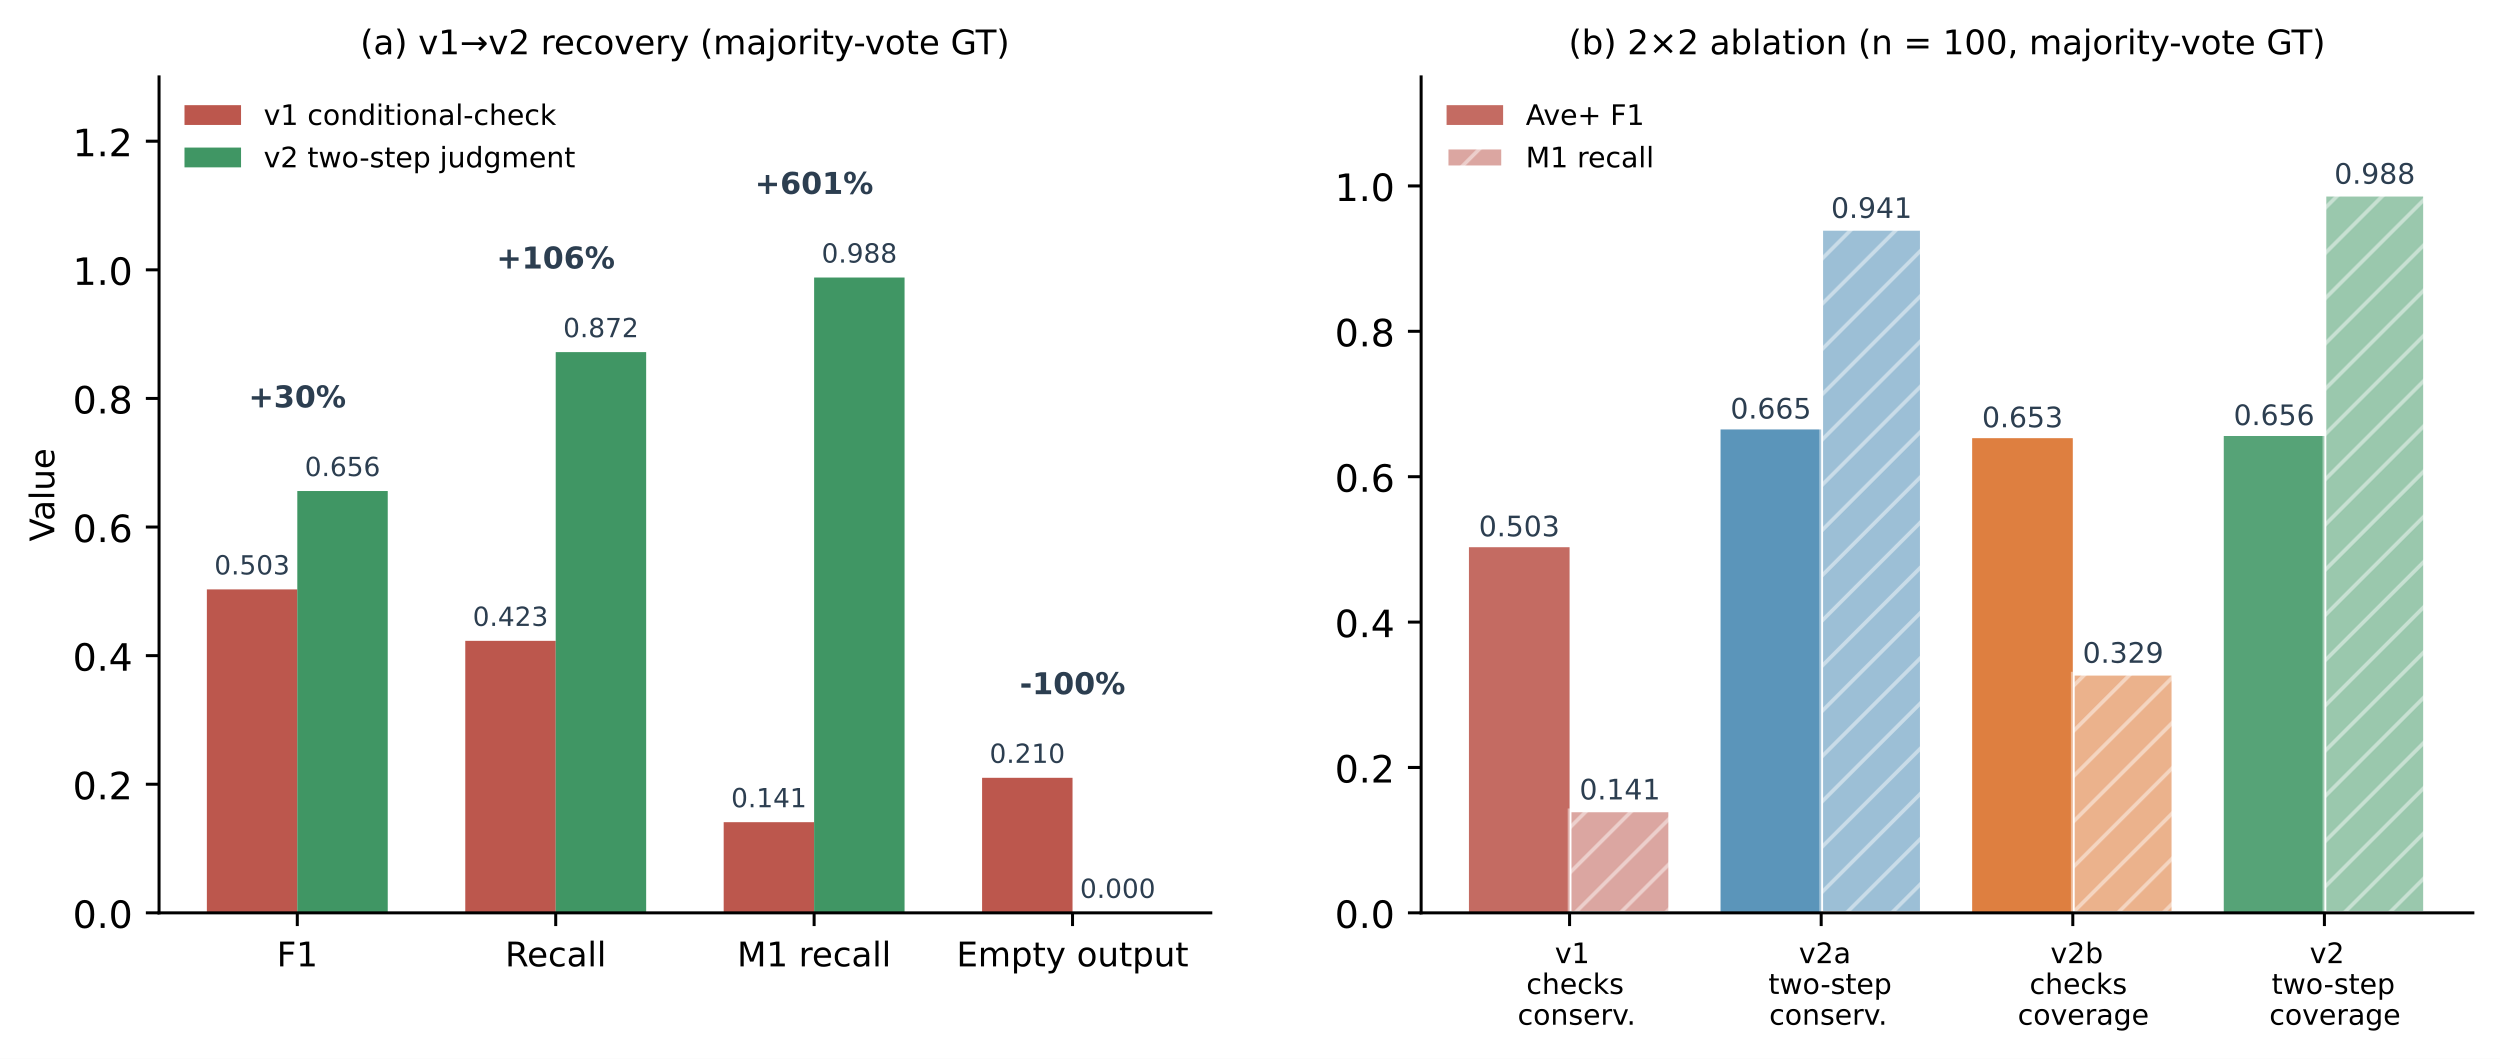
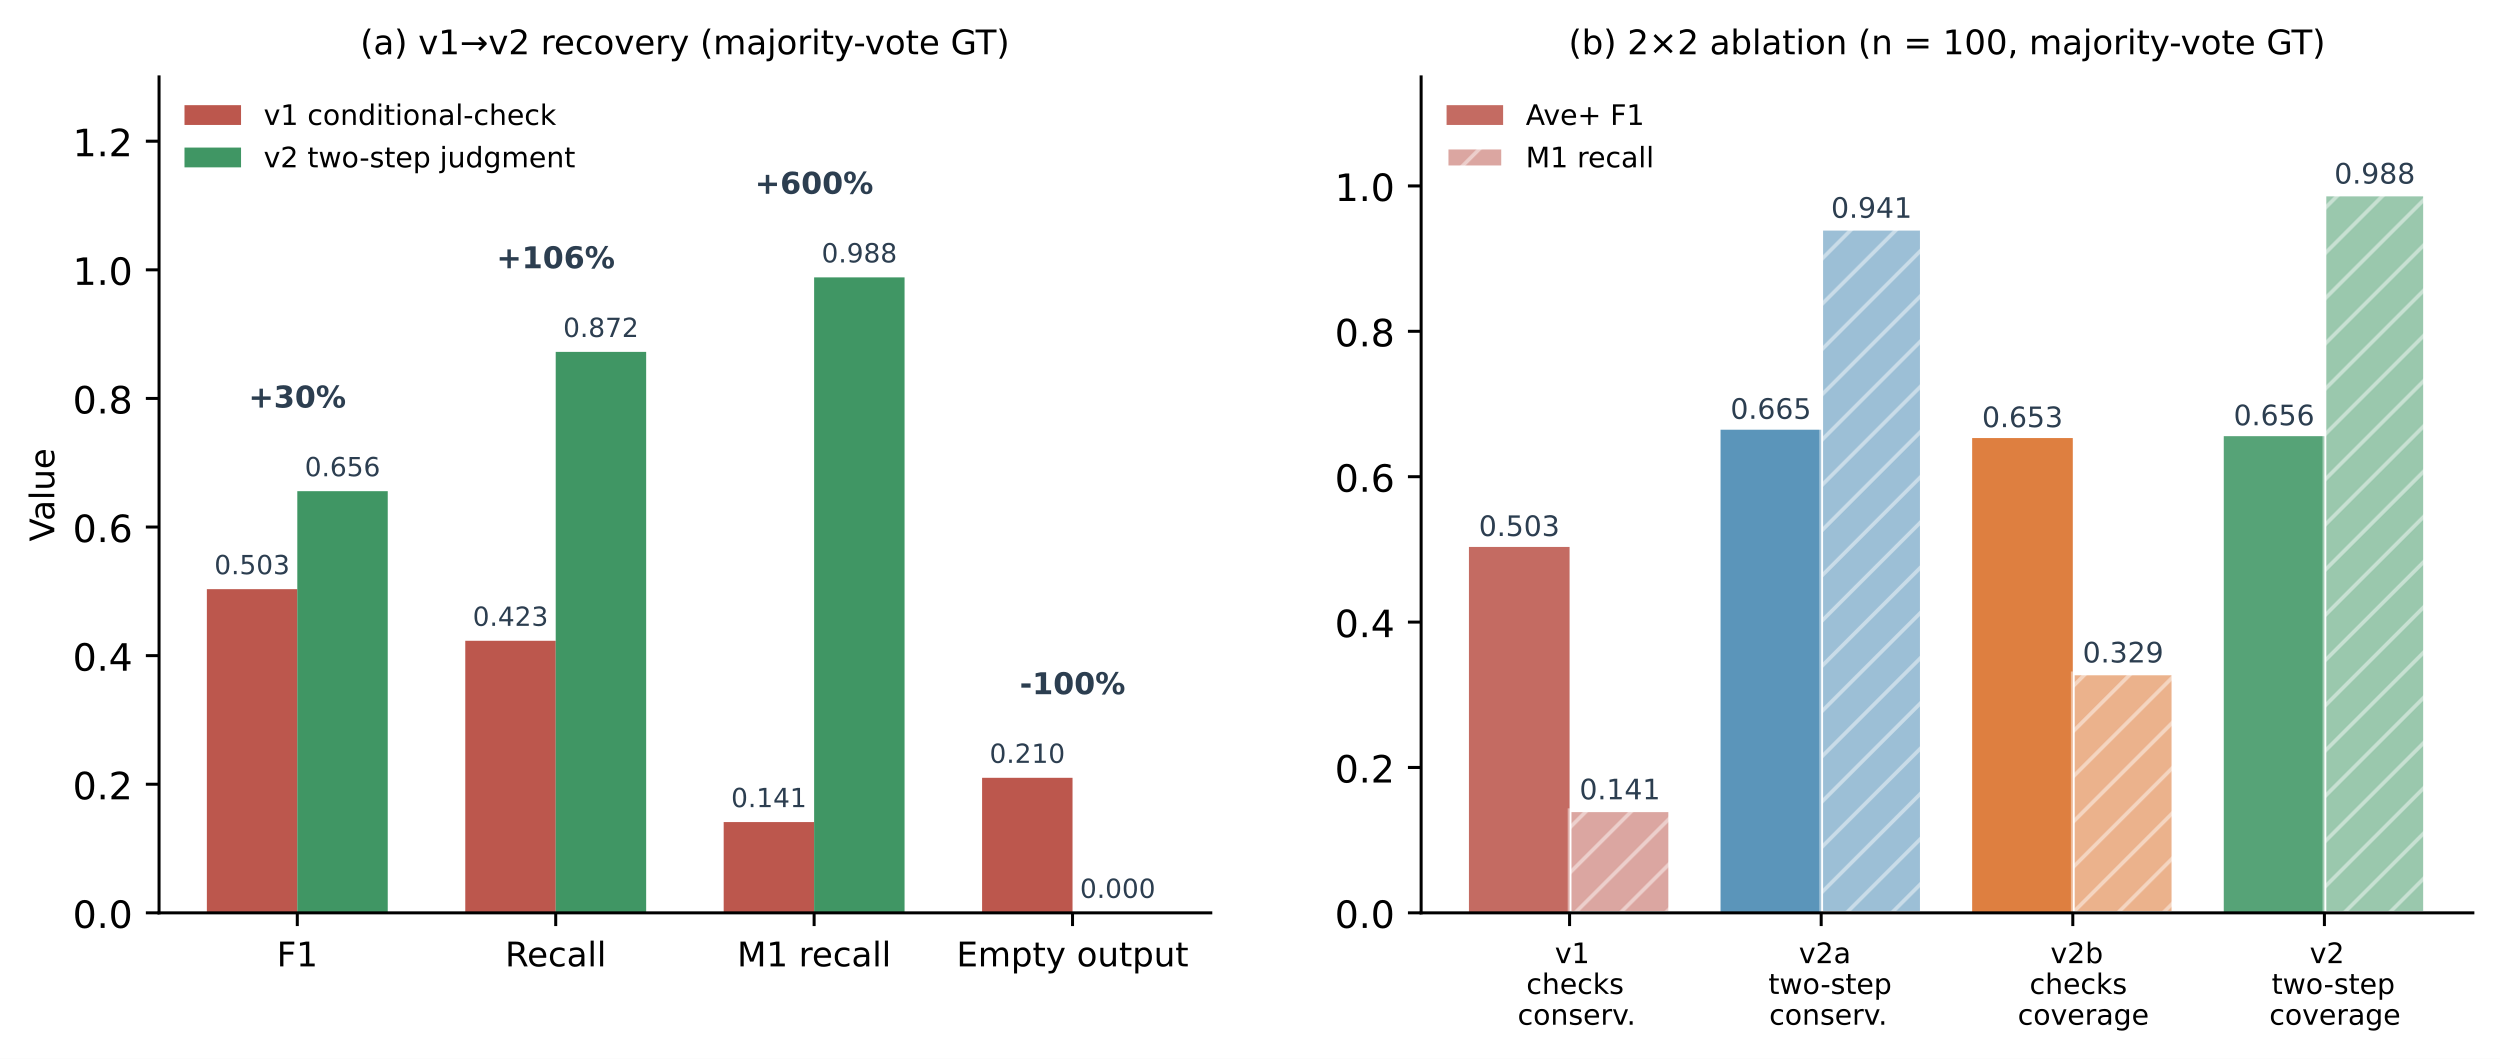
<svg xmlns="http://www.w3.org/2000/svg" xmlns:xlink="http://www.w3.org/1999/xlink" width="663.192pt" height="280.88pt" viewBox="0 0 663.192 280.88" version="1.1">
  <defs>
    <style type="text/css">*{stroke-linejoin: round; stroke-linecap: butt}</style>
  </defs>
  <g id="figure_1">
    <g id="patch_1">
      <path d="M -0 280.88  L 663.192 280.88  L 663.192 0  L -0 0  z " style="fill: #ffffff" />
    </g>
    <g id="axes_1">
      <g id="patch_2">
        <path d="M 42.192 242.158  L 321.192 242.158  L 321.192 20.398  L 42.192 20.398  z " style="fill: #ffffff" />
      </g>
      <g id="patch_3">
-         <path d="M 54.874 242.158  L 78.867 242.158  L 78.867 156.354  L 54.874 156.354  z " clip-path="url(#pf9d6a23cbc)" style="fill: #b03a2e; opacity: 0.85" />
+         <path d="M 54.874 242.158  L 78.867 242.158  L 78.867 156.29  L 54.874 156.29  z " clip-path="url(#p99ee8336c7)" style="fill: #b03a2e; opacity: 0.85" />
      </g>
      <g id="patch_4">
-         <path d="M 123.424 242.158  L 147.417 242.158  L 147.417 170.001  L 123.424 170.001  z " clip-path="url(#pf9d6a23cbc)" style="fill: #b03a2e; opacity: 0.85" />
+         <path d="M 123.424 242.158  L 147.417 242.158  L 147.417 169.984  L 123.424 169.984  z " clip-path="url(#p99ee8336c7)" style="fill: #b03a2e; opacity: 0.85" />
      </g>
      <g id="patch_5">
-         <path d="M 191.975 242.158  L 215.967 242.158  L 215.967 218.106  L 191.975 218.106  z " clip-path="url(#pf9d6a23cbc)" style="fill: #b03a2e; opacity: 0.85" />
+         <path d="M 191.975 242.158  L 215.967 242.158  L 215.967 218.076  L 191.975 218.076  z " clip-path="url(#p99ee8336c7)" style="fill: #b03a2e; opacity: 0.85" />
      </g>
      <g id="patch_6">
-         <path d="M 260.525 242.158  L 284.518 242.158  L 284.518 206.335  L 260.525 206.335  z " clip-path="url(#pf9d6a23cbc)" style="fill: #b03a2e; opacity: 0.85" />
+         <path d="M 260.525 242.158  L 284.518 242.158  L 284.518 206.335  L 260.525 206.335  z " clip-path="url(#p99ee8336c7)" style="fill: #b03a2e; opacity: 0.85" />
      </g>
      <g id="patch_7">
-         <path d="M 78.867 242.158  L 102.859 242.158  L 102.859 130.255  L 78.867 130.255  z " clip-path="url(#pf9d6a23cbc)" style="fill: #1e8449; opacity: 0.85" />
+         <path d="M 78.867 242.158  L 102.859 242.158  L 102.859 130.297  L 78.867 130.297  z " clip-path="url(#p99ee8336c7)" style="fill: #1e8449; opacity: 0.85" />
      </g>
      <g id="patch_8">
-         <path d="M 147.417 242.158  L 171.41 242.158  L 171.41 93.408  L 147.417 93.408  z " clip-path="url(#pf9d6a23cbc)" style="fill: #1e8449; opacity: 0.85" />
+         <path d="M 147.417 242.158  L 171.41 242.158  L 171.41 93.347  L 147.417 93.347  z " clip-path="url(#p99ee8336c7)" style="fill: #1e8449; opacity: 0.85" />
      </g>
      <g id="patch_9">
-         <path d="M 215.967 242.158  L 239.96 242.158  L 239.96 73.621  L 215.967 73.621  z " clip-path="url(#pf9d6a23cbc)" style="fill: #1e8449; opacity: 0.85" />
+         <path d="M 215.967 242.158  L 239.96 242.158  L 239.96 73.581  L 215.967 73.581  z " clip-path="url(#p99ee8336c7)" style="fill: #1e8449; opacity: 0.85" />
      </g>
      <g id="patch_10">
-         <path d="M 284.518 242.158  L 308.51 242.158  L 308.51 242.158  L 284.518 242.158  z " clip-path="url(#pf9d6a23cbc)" style="fill: #1e8449; opacity: 0.85" />
+         <path d="M 284.518 242.158  L 308.51 242.158  L 308.51 242.158  L 284.518 242.158  z " clip-path="url(#p99ee8336c7)" style="fill: #1e8449; opacity: 0.85" />
      </g>
      <g id="matplotlib.axis_1">
        <g id="xtick_1">
          <g id="line2d_1">
            <defs>
-               <path id="m4594bd89f8" d="M 0 0  L 0 3.5  " style="stroke: #000000; stroke-width: 0.8" />
+               <path id="m8712dc6e7e" d="M 0 0  L 0 3.5  " style="stroke: #000000; stroke-width: 0.8" />
            </defs>
            <g>
-               <use xlink:href="#m4594bd89f8" x="78.867" y="242.158" style="stroke: #000000; stroke-width: 0.8" />
+               <use xlink:href="#m8712dc6e7e" x="78.867" y="242.158" style="stroke: #000000; stroke-width: 0.8" />
            </g>
          </g>
          <g id="text_1">
            <text style="font-size: 9px; font-family: 'WenQuanYi Zen Hei', 'DejaVu Sans', sans-serif; text-anchor: middle" x="78.867" y="256.356" transform="rotate(-0 78.86664 256.3565)">F1</text>
          </g>
        </g>
        <g id="xtick_2">
          <g id="line2d_2">
            <g>
-               <use xlink:href="#m4594bd89f8" x="147.417" y="242.158" style="stroke: #000000; stroke-width: 0.8" />
+               <use xlink:href="#m8712dc6e7e" x="147.417" y="242.158" style="stroke: #000000; stroke-width: 0.8" />
            </g>
          </g>
          <g id="text_2">
            <text style="font-size: 9px; font-family: 'WenQuanYi Zen Hei', 'DejaVu Sans', sans-serif; text-anchor: middle" x="147.417" y="256.356" transform="rotate(-0 147.417 256.3565)">Recall</text>
          </g>
        </g>
        <g id="xtick_3">
          <g id="line2d_3">
            <g>
-               <use xlink:href="#m4594bd89f8" x="215.967" y="242.158" style="stroke: #000000; stroke-width: 0.8" />
+               <use xlink:href="#m8712dc6e7e" x="215.967" y="242.158" style="stroke: #000000; stroke-width: 0.8" />
            </g>
          </g>
          <g id="text_3">
            <text style="font-size: 9px; font-family: 'WenQuanYi Zen Hei', 'DejaVu Sans', sans-serif; text-anchor: middle" x="215.967" y="256.356" transform="rotate(-0 215.9674 256.3565)">M1 recall</text>
          </g>
        </g>
        <g id="xtick_4">
          <g id="line2d_4">
            <g>
-               <use xlink:href="#m4594bd89f8" x="284.518" y="242.158" style="stroke: #000000; stroke-width: 0.8" />
+               <use xlink:href="#m8712dc6e7e" x="284.518" y="242.158" style="stroke: #000000; stroke-width: 0.8" />
            </g>
          </g>
          <g id="text_4">
            <text style="font-size: 9px; font-family: 'WenQuanYi Zen Hei', 'DejaVu Sans', sans-serif; text-anchor: middle" x="284.518" y="256.356" transform="rotate(-0 284.5177 256.3565)">Empty output</text>
          </g>
        </g>
      </g>
      <g id="matplotlib.axis_2">
        <g id="ytick_1">
          <g id="line2d_5">
            <defs>
-               <path id="mdbbe607027" d="M 0 0  L -3.5 0  " style="stroke: #000000; stroke-width: 0.8" />
+               <path id="m888f533272" d="M 0 0  L -3.5 0  " style="stroke: #000000; stroke-width: 0.8" />
            </defs>
            <g>
-               <use xlink:href="#mdbbe607027" x="42.192" y="242.158" style="stroke: #000000; stroke-width: 0.8" />
+               <use xlink:href="#m888f533272" x="42.192" y="242.158" style="stroke: #000000; stroke-width: 0.8" />
            </g>
          </g>
          <g id="text_5">
            <text style="font-size: 10px; font-family: 'WenQuanYi Zen Hei', 'DejaVu Sans', sans-serif; text-anchor: end" x="35.192" y="246.157" transform="rotate(-0 35.19219 246.1573)">0.0</text>
          </g>
        </g>
        <g id="ytick_2">
          <g id="line2d_6">
            <g>
-               <use xlink:href="#mdbbe607027" x="42.192" y="208.041" style="stroke: #000000; stroke-width: 0.8" />
+               <use xlink:href="#m888f533272" x="42.192" y="208.041" style="stroke: #000000; stroke-width: 0.8" />
            </g>
          </g>
          <g id="text_6">
            <text style="font-size: 10px; font-family: 'WenQuanYi Zen Hei', 'DejaVu Sans', sans-serif; text-anchor: end" x="35.192" y="212.04" transform="rotate(-0 35.19219 212.0403)">0.2</text>
          </g>
        </g>
        <g id="ytick_3">
          <g id="line2d_7">
            <g>
-               <use xlink:href="#mdbbe607027" x="42.192" y="173.924" style="stroke: #000000; stroke-width: 0.8" />
+               <use xlink:href="#m888f533272" x="42.192" y="173.924" style="stroke: #000000; stroke-width: 0.8" />
            </g>
          </g>
          <g id="text_7">
            <text style="font-size: 10px; font-family: 'WenQuanYi Zen Hei', 'DejaVu Sans', sans-serif; text-anchor: end" x="35.192" y="177.923" transform="rotate(-0 35.19219 177.9234)">0.4</text>
          </g>
        </g>
        <g id="ytick_4">
          <g id="line2d_8">
            <g>
-               <use xlink:href="#mdbbe607027" x="42.192" y="139.807" style="stroke: #000000; stroke-width: 0.8" />
+               <use xlink:href="#m888f533272" x="42.192" y="139.807" style="stroke: #000000; stroke-width: 0.8" />
            </g>
          </g>
          <g id="text_8">
            <text style="font-size: 10px; font-family: 'WenQuanYi Zen Hei', 'DejaVu Sans', sans-serif; text-anchor: end" x="35.192" y="143.806" transform="rotate(-0 35.19219 143.8065)">0.6</text>
          </g>
        </g>
        <g id="ytick_5">
          <g id="line2d_9">
            <g>
-               <use xlink:href="#mdbbe607027" x="42.192" y="105.691" style="stroke: #000000; stroke-width: 0.8" />
+               <use xlink:href="#m888f533272" x="42.192" y="105.691" style="stroke: #000000; stroke-width: 0.8" />
            </g>
          </g>
          <g id="text_9">
            <text style="font-size: 10px; font-family: 'WenQuanYi Zen Hei', 'DejaVu Sans', sans-serif; text-anchor: end" x="35.192" y="109.69" transform="rotate(-0 35.19219 109.6896)">0.8</text>
          </g>
        </g>
        <g id="ytick_6">
          <g id="line2d_10">
            <g>
-               <use xlink:href="#mdbbe607027" x="42.192" y="71.574" style="stroke: #000000; stroke-width: 0.8" />
+               <use xlink:href="#m888f533272" x="42.192" y="71.574" style="stroke: #000000; stroke-width: 0.8" />
            </g>
          </g>
          <g id="text_10">
            <text style="font-size: 10px; font-family: 'WenQuanYi Zen Hei', 'DejaVu Sans', sans-serif; text-anchor: end" x="35.192" y="75.573" transform="rotate(-0 35.19219 75.57265)">1.0</text>
          </g>
        </g>
        <g id="ytick_7">
          <g id="line2d_11">
            <g>
-               <use xlink:href="#mdbbe607027" x="42.192" y="37.457" style="stroke: #000000; stroke-width: 0.8" />
+               <use xlink:href="#m888f533272" x="42.192" y="37.457" style="stroke: #000000; stroke-width: 0.8" />
            </g>
          </g>
          <g id="text_11">
            <text style="font-size: 10px; font-family: 'WenQuanYi Zen Hei', 'DejaVu Sans', sans-serif; text-anchor: end" x="35.192" y="41.456" transform="rotate(-0 35.19219 41.45573)">1.2</text>
          </g>
        </g>
        <g id="text_12">
          <text style="font-size: 9px; font-family: 'WenQuanYi Zen Hei', 'DejaVu Sans', sans-serif; text-anchor: middle" x="14.398" y="131.278" transform="rotate(-90 14.39824 131.2782)">Value</text>
        </g>
      </g>
      <g id="patch_11">
        <path d="M 42.192 242.158  L 42.192 20.398  " style="fill: none; stroke: #000000; stroke-width: 0.8; stroke-linejoin: miter; stroke-linecap: square" />
      </g>
      <g id="patch_12">
        <path d="M 42.192 242.158  L 321.192 242.158  " style="fill: none; stroke: #000000; stroke-width: 0.8; stroke-linejoin: miter; stroke-linecap: square" />
      </g>
      <g id="text_13">
-         <text style="font-size: 7px; font-family: 'WenQuanYi Zen Hei', 'DejaVu Sans', sans-serif; text-anchor: middle; fill: #2c3e50" x="66.87" y="152.394" transform="rotate(-0 66.87032 152.394)">0.503</text>
+         <text style="font-size: 7px; font-family: 'WenQuanYi Zen Hei', 'DejaVu Sans', sans-serif; text-anchor: middle; fill: #2c3e50" x="66.87" y="152.33" transform="rotate(-0 66.87032 152.3297)">0.503</text>
      </g>
      <g id="text_14">
-         <text style="font-size: 7px; font-family: 'WenQuanYi Zen Hei', 'DejaVu Sans', sans-serif; text-anchor: middle; fill: #2c3e50" x="135.421" y="166.041" transform="rotate(-0 135.4207 166.0408)">0.423</text>
+         <text style="font-size: 7px; font-family: 'WenQuanYi Zen Hei', 'DejaVu Sans', sans-serif; text-anchor: middle; fill: #2c3e50" x="135.421" y="166.024" transform="rotate(-0 135.4207 166.0243)">0.423</text>
      </g>
      <g id="text_15">
-         <text style="font-size: 7px; font-family: 'WenQuanYi Zen Hei', 'DejaVu Sans', sans-serif; text-anchor: middle; fill: #2c3e50" x="203.971" y="214.146" transform="rotate(-0 203.9711 214.1457)">0.141</text>
+         <text style="font-size: 7px; font-family: 'WenQuanYi Zen Hei', 'DejaVu Sans', sans-serif; text-anchor: middle; fill: #2c3e50" x="203.971" y="214.116" transform="rotate(-0 203.9711 214.1156)">0.141</text>
      </g>
      <g id="text_16">
        <text style="font-size: 7px; font-family: 'WenQuanYi Zen Hei', 'DejaVu Sans', sans-serif; text-anchor: middle; fill: #2c3e50" x="272.521" y="202.375" transform="rotate(-0 272.5214 202.3753)">0.210</text>
      </g>
      <g id="text_17">
-         <text style="font-size: 7px; font-family: 'WenQuanYi Zen Hei', 'DejaVu Sans', sans-serif; text-anchor: middle; fill: #2c3e50" x="90.863" y="126.295" transform="rotate(-0 90.86295 126.2946)">0.656</text>
+         <text style="font-size: 7px; font-family: 'WenQuanYi Zen Hei', 'DejaVu Sans', sans-serif; text-anchor: middle; fill: #2c3e50" x="90.863" y="126.337" transform="rotate(-0 90.86295 126.3365)">0.656</text>
      </g>
      <g id="text_18">
-         <text style="font-size: 7px; font-family: 'WenQuanYi Zen Hei', 'DejaVu Sans', sans-serif; text-anchor: middle; fill: #2c3e50" x="159.413" y="89.448" transform="rotate(-0 159.4133 89.44832)">0.872</text>
+         <text style="font-size: 7px; font-family: 'WenQuanYi Zen Hei', 'DejaVu Sans', sans-serif; text-anchor: middle; fill: #2c3e50" x="159.413" y="89.387" transform="rotate(-0 159.4133 89.38689)">0.872</text>
      </g>
      <g id="text_19">
-         <text style="font-size: 7px; font-family: 'WenQuanYi Zen Hei', 'DejaVu Sans', sans-serif; text-anchor: middle; fill: #2c3e50" x="227.964" y="69.661" transform="rotate(-0 227.9637 69.66051)">0.988</text>
+         <text style="font-size: 7px; font-family: 'WenQuanYi Zen Hei', 'DejaVu Sans', sans-serif; text-anchor: middle; fill: #2c3e50" x="227.964" y="69.62" transform="rotate(-0 227.9637 69.62037)">0.988</text>
      </g>
      <g id="text_20">
        <text style="font-size: 7px; font-family: 'WenQuanYi Zen Hei', 'DejaVu Sans', sans-serif; text-anchor: middle; fill: #2c3e50" x="296.514" y="238.198" transform="rotate(-0 296.5141 238.1981)">0.000</text>
      </g>
      <g id="text_21">
-         <text style="font-weight: 700; font-size: 8px; font-family: 'WenQuanYi Zen Hei', 'DejaVu Sans', sans-serif; text-anchor: middle; fill: #2c3e50" x="78.867" y="108.079" transform="rotate(-0 78.86664 108.0787)">+30%</text>
+         <text style="font-weight: 700; font-size: 8px; font-family: 'WenQuanYi Zen Hei', 'DejaVu Sans', sans-serif; text-anchor: middle; fill: #2c3e50" x="78.867" y="108.121" transform="rotate(-0 78.86664 108.1207)">+30%</text>
      </g>
      <g id="text_22">
-         <text style="font-weight: 700; font-size: 8px; font-family: 'WenQuanYi Zen Hei', 'DejaVu Sans', sans-serif; text-anchor: middle; fill: #2c3e50" x="147.417" y="71.232" transform="rotate(-0 147.417 71.23246)">+106%</text>
+         <text style="font-weight: 700; font-size: 8px; font-family: 'WenQuanYi Zen Hei', 'DejaVu Sans', sans-serif; text-anchor: middle; fill: #2c3e50" x="147.417" y="71.171" transform="rotate(-0 147.417 71.17103)">+106%</text>
      </g>
      <g id="text_23">
-         <text style="font-weight: 700; font-size: 8px; font-family: 'WenQuanYi Zen Hei', 'DejaVu Sans', sans-serif; text-anchor: middle; fill: #2c3e50" x="215.967" y="51.445" transform="rotate(-0 215.9674 51.44464)">+601%</text>
+         <text style="font-weight: 700; font-size: 8px; font-family: 'WenQuanYi Zen Hei', 'DejaVu Sans', sans-serif; text-anchor: middle; fill: #2c3e50" x="215.967" y="51.405" transform="rotate(-0 215.9674 51.40451)">+600%</text>
      </g>
      <g id="text_24">
        <text style="font-weight: 700; font-size: 8px; font-family: 'WenQuanYi Zen Hei', 'DejaVu Sans', sans-serif; text-anchor: middle; fill: #2c3e50" x="284.518" y="184.159" transform="rotate(-0 284.5177 184.1595)">-100%</text>
      </g>
      <g id="text_25">
        <text style="font-size: 9px; font-family: 'WenQuanYi Zen Hei', 'DejaVu Sans', sans-serif; text-anchor: middle" x="181.692" y="14.398" transform="rotate(-0 181.6922 14.39824)">(a) v1→v2 recovery (majority-vote GT)</text>
      </g>
      <g id="legend_1">
        <g id="patch_13">
          <path d="M 48.942 33.147  L 63.942 33.147  L 63.942 27.897  L 48.942 27.897  z " style="fill: #b03a2e; opacity: 0.85" />
        </g>
        <g id="text_26">
          <text style="font-size: 7.5px; font-family: 'WenQuanYi Zen Hei', 'DejaVu Sans', sans-serif; text-anchor: start" x="69.942" y="33.147" transform="rotate(-0 69.94219 33.14678)">v1 conditional-check</text>
        </g>
        <g id="patch_14">
          <path d="M 48.942 44.397  L 63.942 44.397  L 63.942 39.147  L 48.942 39.147  z " style="fill: #1e8449; opacity: 0.85" />
        </g>
        <g id="text_27">
          <text style="font-size: 7.5px; font-family: 'WenQuanYi Zen Hei', 'DejaVu Sans', sans-serif; text-anchor: start" x="69.942" y="44.397" transform="rotate(-0 69.94219 44.39678)">v2 two-step judgment</text>
        </g>
      </g>
    </g>
    <g id="axes_2">
      <g id="patch_15">
        <path d="M 376.992 242.158  L 655.992 242.158  L 655.992 20.398  L 376.992 20.398  z " style="fill: #ffffff" />
      </g>
      <g id="patch_16">
-         <path d="M 389.674 242.158  L 416.373 242.158  L 416.373 145.162  L 389.674 145.162  z " clip-path="url(#p7cf672a643)" style="fill: #b03a2e; opacity: 0.75" />
+         <path d="M 389.674 242.158  L 416.373 242.158  L 416.373 145.09  L 389.674 145.09  z " clip-path="url(#p7485c4e148)" style="fill: #b03a2e; opacity: 0.75" />
      </g>
      <g id="patch_17">
-         <path d="M 456.42 242.158  L 483.119 242.158  L 483.119 113.923  L 456.42 113.923  z " clip-path="url(#p7cf672a643)" style="fill: #2471a3; opacity: 0.75" />
+         <path d="M 456.42 242.158  L 483.119 242.158  L 483.119 113.994  L 456.42 113.994  z " clip-path="url(#p7485c4e148)" style="fill: #2471a3; opacity: 0.75" />
      </g>
      <g id="patch_18">
-         <path d="M 523.167 242.158  L 549.865 242.158  L 549.865 116.237  L 523.167 116.237  z " clip-path="url(#p7cf672a643)" style="fill: #d35400; opacity: 0.75" />
+         <path d="M 523.167 242.158  L 549.865 242.158  L 549.865 116.205  L 523.167 116.205  z " clip-path="url(#p7485c4e148)" style="fill: #d35400; opacity: 0.75" />
      </g>
      <g id="patch_19">
-         <path d="M 589.913 242.158  L 616.612 242.158  L 616.612 115.659  L 589.913 115.659  z " clip-path="url(#p7cf672a643)" style="fill: #1e8449; opacity: 0.75" />
+         <path d="M 589.913 242.158  L 616.612 242.158  L 616.612 115.706  L 589.913 115.706  z " clip-path="url(#p7485c4e148)" style="fill: #1e8449; opacity: 0.75" />
      </g>
      <g id="patch_20">
-         <path d="M 416.373 242.158  L 443.071 242.158  L 443.071 214.969  L 416.373 214.969  z " clip-path="url(#p7cf672a643)" style="fill: url(#h55839cafdf); opacity: 0.45; stroke: #ffffff; stroke-linejoin: miter" />
+         <path d="M 416.373 242.158  L 443.071 242.158  L 443.071 214.935  L 416.373 214.935  z " clip-path="url(#p7485c4e148)" style="fill: url(#h858d5576a2); opacity: 0.45; stroke: #ffffff; stroke-linejoin: miter" />
      </g>
      <g id="patch_21">
-         <path d="M 483.119 242.158  L 509.818 242.158  L 509.818 60.701  L 483.119 60.701  z " clip-path="url(#p7cf672a643)" style="fill: url(#hee851d46c7); opacity: 0.45; stroke: #ffffff; stroke-linejoin: miter" />
+         <path d="M 483.119 242.158  L 509.818 242.158  L 509.818 60.667  L 483.119 60.667  z " clip-path="url(#p7485c4e148)" style="fill: url(#h4fe23ecc43); opacity: 0.45; stroke: #ffffff; stroke-linejoin: miter" />
      </g>
      <g id="patch_22">
-         <path d="M 549.865 242.158  L 576.564 242.158  L 576.564 178.716  L 549.865 178.716  z " clip-path="url(#p7cf672a643)" style="fill: url(#hc35c903f40); opacity: 0.45; stroke: #ffffff; stroke-linejoin: miter" />
+         <path d="M 549.865 242.158  L 576.564 242.158  L 576.564 178.636  L 549.865 178.636  z " clip-path="url(#p7485c4e148)" style="fill: url(#hef8013ae84); opacity: 0.45; stroke: #ffffff; stroke-linejoin: miter" />
      </g>
      <g id="patch_23">
-         <path d="M 616.612 242.158  L 643.31 242.158  L 643.31 51.637  L 616.612 51.637  z " clip-path="url(#p7cf672a643)" style="fill: url(#h29d67a1558); opacity: 0.45; stroke: #ffffff; stroke-linejoin: miter" />
+         <path d="M 616.612 242.158  L 643.31 242.158  L 643.31 51.592  L 616.612 51.592  z " clip-path="url(#p7485c4e148)" style="fill: url(#hc1d2cb87a0); opacity: 0.45; stroke: #ffffff; stroke-linejoin: miter" />
      </g>
      <g id="matplotlib.axis_3">
        <g id="xtick_5">
          <g id="line2d_12">
            <g>
-               <use xlink:href="#m4594bd89f8" x="416.373" y="242.158" style="stroke: #000000; stroke-width: 0.8" />
+               <use xlink:href="#m8712dc6e7e" x="416.373" y="242.158" style="stroke: #000000; stroke-width: 0.8" />
            </g>
          </g>
          <g id="text_28">
            <text style="font-size: 7.5px; font-family: 'WenQuanYi Zen Hei', 'DejaVu Sans', sans-serif" transform="translate(412.4755 255.4937)">v1</text>
            <text style="font-size: 7.5px; font-family: 'WenQuanYi Zen Hei', 'DejaVu Sans', sans-serif" transform="translate(404.9099 263.6675)">checks</text>
            <text style="font-size: 7.5px; font-family: 'WenQuanYi Zen Hei', 'DejaVu Sans', sans-serif" transform="translate(402.5913 271.8413)">conserv.</text>
          </g>
        </g>
        <g id="xtick_6">
          <g id="line2d_13">
            <g>
-               <use xlink:href="#m4594bd89f8" x="483.119" y="242.158" style="stroke: #000000; stroke-width: 0.8" />
+               <use xlink:href="#m8712dc6e7e" x="483.119" y="242.158" style="stroke: #000000; stroke-width: 0.8" />
            </g>
          </g>
          <g id="text_29">
            <text style="font-size: 7.5px; font-family: 'WenQuanYi Zen Hei', 'DejaVu Sans', sans-serif" transform="translate(477.2004 255.4937)">v2a</text>
            <text style="font-size: 7.5px; font-family: 'WenQuanYi Zen Hei', 'DejaVu Sans', sans-serif" transform="translate(469.1145 263.6675)">two-step</text>
            <text style="font-size: 7.5px; font-family: 'WenQuanYi Zen Hei', 'DejaVu Sans', sans-serif" transform="translate(469.3377 271.8413)">conserv.</text>
          </g>
        </g>
        <g id="xtick_7">
          <g id="line2d_14">
            <g>
-               <use xlink:href="#m4594bd89f8" x="549.865" y="242.158" style="stroke: #000000; stroke-width: 0.8" />
+               <use xlink:href="#m8712dc6e7e" x="549.865" y="242.158" style="stroke: #000000; stroke-width: 0.8" />
            </g>
          </g>
          <g id="text_30">
            <text style="font-size: 7.5px; font-family: 'WenQuanYi Zen Hei', 'DejaVu Sans', sans-serif" transform="translate(543.9468 255.4937)">v2b</text>
            <text style="font-size: 7.5px; font-family: 'WenQuanYi Zen Hei', 'DejaVu Sans', sans-serif" transform="translate(538.4027 263.6675)">checks</text>
            <text style="font-size: 7.5px; font-family: 'WenQuanYi Zen Hei', 'DejaVu Sans', sans-serif" transform="translate(535.2603 271.8413)">coverage</text>
          </g>
        </g>
        <g id="xtick_8">
          <g id="line2d_15">
            <g>
-               <use xlink:href="#m4594bd89f8" x="616.612" y="242.158" style="stroke: #000000; stroke-width: 0.8" />
+               <use xlink:href="#m8712dc6e7e" x="616.612" y="242.158" style="stroke: #000000; stroke-width: 0.8" />
            </g>
          </g>
          <g id="text_31">
            <text style="font-size: 7.5px; font-family: 'WenQuanYi Zen Hei', 'DejaVu Sans', sans-serif" transform="translate(612.7147 255.4937)">v2</text>
            <text style="font-size: 7.5px; font-family: 'WenQuanYi Zen Hei', 'DejaVu Sans', sans-serif" transform="translate(602.6073 263.6675)">two-step</text>
            <text style="font-size: 7.5px; font-family: 'WenQuanYi Zen Hei', 'DejaVu Sans', sans-serif" transform="translate(602.0067 271.8413)">coverage</text>
          </g>
        </g>
      </g>
      <g id="matplotlib.axis_4">
        <g id="ytick_8">
          <g id="line2d_16">
            <g>
-               <use xlink:href="#mdbbe607027" x="376.992" y="242.158" style="stroke: #000000; stroke-width: 0.8" />
+               <use xlink:href="#m888f533272" x="376.992" y="242.158" style="stroke: #000000; stroke-width: 0.8" />
            </g>
          </g>
          <g id="text_32">
            <text style="font-size: 10px; font-family: 'WenQuanYi Zen Hei', 'DejaVu Sans', sans-serif; text-anchor: end" x="369.992" y="246.157" transform="rotate(-0 369.9922 246.1573)">0.0</text>
          </g>
        </g>
        <g id="ytick_9">
          <g id="line2d_17">
            <g>
-               <use xlink:href="#mdbbe607027" x="376.992" y="203.591" style="stroke: #000000; stroke-width: 0.8" />
+               <use xlink:href="#m888f533272" x="376.992" y="203.591" style="stroke: #000000; stroke-width: 0.8" />
            </g>
          </g>
          <g id="text_33">
            <text style="font-size: 10px; font-family: 'WenQuanYi Zen Hei', 'DejaVu Sans', sans-serif; text-anchor: end" x="369.992" y="207.59" transform="rotate(-0 369.9922 207.5903)">0.2</text>
          </g>
        </g>
        <g id="ytick_10">
          <g id="line2d_18">
            <g>
-               <use xlink:href="#mdbbe607027" x="376.992" y="165.024" style="stroke: #000000; stroke-width: 0.8" />
+               <use xlink:href="#m888f533272" x="376.992" y="165.024" style="stroke: #000000; stroke-width: 0.8" />
            </g>
          </g>
          <g id="text_34">
            <text style="font-size: 10px; font-family: 'WenQuanYi Zen Hei', 'DejaVu Sans', sans-serif; text-anchor: end" x="369.992" y="169.023" transform="rotate(-0 369.9922 169.0234)">0.4</text>
          </g>
        </g>
        <g id="ytick_11">
          <g id="line2d_19">
            <g>
-               <use xlink:href="#mdbbe607027" x="376.992" y="126.457" style="stroke: #000000; stroke-width: 0.8" />
+               <use xlink:href="#m888f533272" x="376.992" y="126.457" style="stroke: #000000; stroke-width: 0.8" />
            </g>
          </g>
          <g id="text_35">
            <text style="font-size: 10px; font-family: 'WenQuanYi Zen Hei', 'DejaVu Sans', sans-serif; text-anchor: end" x="369.992" y="130.456" transform="rotate(-0 369.9922 130.4564)">0.6</text>
          </g>
        </g>
        <g id="ytick_12">
          <g id="line2d_20">
            <g>
-               <use xlink:href="#mdbbe607027" x="376.992" y="87.89" style="stroke: #000000; stroke-width: 0.8" />
+               <use xlink:href="#m888f533272" x="376.992" y="87.89" style="stroke: #000000; stroke-width: 0.8" />
            </g>
          </g>
          <g id="text_36">
            <text style="font-size: 10px; font-family: 'WenQuanYi Zen Hei', 'DejaVu Sans', sans-serif; text-anchor: end" x="369.992" y="91.889" transform="rotate(-0 369.9922 91.88944)">0.8</text>
          </g>
        </g>
        <g id="ytick_13">
          <g id="line2d_21">
            <g>
-               <use xlink:href="#mdbbe607027" x="376.992" y="49.323" style="stroke: #000000; stroke-width: 0.8" />
+               <use xlink:href="#m888f533272" x="376.992" y="49.323" style="stroke: #000000; stroke-width: 0.8" />
            </g>
          </g>
          <g id="text_37">
            <text style="font-size: 10px; font-family: 'WenQuanYi Zen Hei', 'DejaVu Sans', sans-serif; text-anchor: end" x="369.992" y="53.322" transform="rotate(-0 369.9922 53.32248)">1.0</text>
          </g>
        </g>
      </g>
      <g id="patch_24">
        <path d="M 376.992 242.158  L 376.992 20.398  " style="fill: none; stroke: #000000; stroke-width: 0.8; stroke-linejoin: miter; stroke-linecap: square" />
      </g>
      <g id="patch_25">
        <path d="M 376.992 242.158  L 655.992 242.158  " style="fill: none; stroke: #000000; stroke-width: 0.8; stroke-linejoin: miter; stroke-linecap: square" />
      </g>
      <g id="text_38">
-         <text style="font-size: 7.5px; font-family: 'WenQuanYi Zen Hei', 'DejaVu Sans', sans-serif; text-anchor: middle; fill: #2c3e50" x="403.023" y="142.27" transform="rotate(-0 403.0233 142.2698)">0.503</text>
+         <text style="font-size: 7.5px; font-family: 'WenQuanYi Zen Hei', 'DejaVu Sans', sans-serif; text-anchor: middle; fill: #2c3e50" x="403.023" y="142.197" transform="rotate(-0 403.0233 142.1971)">0.503</text>
      </g>
      <g id="text_39">
-         <text style="font-size: 7.5px; font-family: 'WenQuanYi Zen Hei', 'DejaVu Sans', sans-serif; text-anchor: middle; fill: #2c3e50" x="469.77" y="111.031" transform="rotate(-0 469.7697 111.0306)">0.665</text>
+         <text style="font-size: 7.5px; font-family: 'WenQuanYi Zen Hei', 'DejaVu Sans', sans-serif; text-anchor: middle; fill: #2c3e50" x="469.77" y="111.101" transform="rotate(-0 469.7697 111.1015)">0.665</text>
      </g>
      <g id="text_40">
-         <text style="font-size: 7.5px; font-family: 'WenQuanYi Zen Hei', 'DejaVu Sans', sans-serif; text-anchor: middle; fill: #2c3e50" x="536.516" y="113.345" transform="rotate(-0 536.5161 113.3446)">0.653</text>
+         <text style="font-size: 7.5px; font-family: 'WenQuanYi Zen Hei', 'DejaVu Sans', sans-serif; text-anchor: middle; fill: #2c3e50" x="536.516" y="113.312" transform="rotate(-0 536.5161 113.3121)">0.653</text>
      </g>
      <g id="text_41">
-         <text style="font-size: 7.5px; font-family: 'WenQuanYi Zen Hei', 'DejaVu Sans', sans-serif; text-anchor: middle; fill: #2c3e50" x="603.263" y="112.766" transform="rotate(-0 603.2625 112.7661)">0.656</text>
+         <text style="font-size: 7.5px; font-family: 'WenQuanYi Zen Hei', 'DejaVu Sans', sans-serif; text-anchor: middle; fill: #2c3e50" x="603.263" y="112.814" transform="rotate(-0 603.2625 112.8135)">0.656</text>
      </g>
      <g id="text_42">
-         <text style="font-size: 7.5px; font-family: 'WenQuanYi Zen Hei', 'DejaVu Sans', sans-serif; text-anchor: middle; fill: #2c3e50" x="429.722" y="212.076" transform="rotate(-0 429.7219 212.076)">0.141</text>
+         <text style="font-size: 7.5px; font-family: 'WenQuanYi Zen Hei', 'DejaVu Sans', sans-serif; text-anchor: middle; fill: #2c3e50" x="429.722" y="212.042" transform="rotate(-0 429.7219 212.042)">0.141</text>
      </g>
      <g id="text_43">
-         <text style="font-size: 7.5px; font-family: 'WenQuanYi Zen Hei', 'DejaVu Sans', sans-serif; text-anchor: middle; fill: #2c3e50" x="496.468" y="57.808" transform="rotate(-0 496.4683 57.80819)">0.941</text>
+         <text style="font-size: 7.5px; font-family: 'WenQuanYi Zen Hei', 'DejaVu Sans', sans-serif; text-anchor: middle; fill: #2c3e50" x="496.468" y="57.774" transform="rotate(-0 496.4683 57.77416)">0.941</text>
      </g>
      <g id="text_44">
-         <text style="font-size: 7.5px; font-family: 'WenQuanYi Zen Hei', 'DejaVu Sans', sans-serif; text-anchor: middle; fill: #2c3e50" x="563.215" y="175.823" transform="rotate(-0 563.2147 175.8231)">0.329</text>
+         <text style="font-size: 7.5px; font-family: 'WenQuanYi Zen Hei', 'DejaVu Sans', sans-serif; text-anchor: middle; fill: #2c3e50" x="563.215" y="175.744" transform="rotate(-0 563.2147 175.7437)">0.329</text>
      </g>
      <g id="text_45">
-         <text style="font-size: 7.5px; font-family: 'WenQuanYi Zen Hei', 'DejaVu Sans', sans-serif; text-anchor: middle; fill: #2c3e50" x="629.961" y="48.745" transform="rotate(-0 629.9611 48.74495)">0.988</text>
+         <text style="font-size: 7.5px; font-family: 'WenQuanYi Zen Hei', 'DejaVu Sans', sans-serif; text-anchor: middle; fill: #2c3e50" x="629.961" y="48.7" transform="rotate(-0 629.9611 48.69958)">0.988</text>
      </g>
      <g id="text_46">
        <text style="font-size: 9px; font-family: 'WenQuanYi Zen Hei', 'DejaVu Sans', sans-serif; text-anchor: middle" x="516.492" y="14.398" transform="rotate(-0 516.4922 14.39824)">(b) 2×2 ablation (n = 100, majority-vote GT)</text>
      </g>
      <g id="legend_2">
        <g id="patch_26">
          <path d="M 383.742 33.147  L 398.742 33.147  L 398.742 27.897  L 383.742 27.897  z " style="fill: #b03a2e; opacity: 0.75" />
        </g>
        <g id="text_47">
          <text style="font-size: 7.5px; font-family: 'WenQuanYi Zen Hei', 'DejaVu Sans', sans-serif; text-anchor: start" x="404.742" y="33.147" transform="rotate(-0 404.7422 33.14678)">Ave+ F1</text>
        </g>
        <g id="patch_27">
-           <path d="M 383.742 44.397  L 398.742 44.397  L 398.742 39.147  L 383.742 39.147  z " style="fill: url(#h55839cafdf); opacity: 0.45; stroke: #ffffff; stroke-linejoin: miter" />
+           <path d="M 383.742 44.397  L 398.742 44.397  L 398.742 39.147  L 383.742 39.147  z " style="fill: url(#h858d5576a2); opacity: 0.45; stroke: #ffffff; stroke-linejoin: miter" />
        </g>
        <g id="text_48">
          <text style="font-size: 7.5px; font-family: 'WenQuanYi Zen Hei', 'DejaVu Sans', sans-serif; text-anchor: start" x="404.742" y="44.397" transform="rotate(-0 404.7422 44.39678)">M1 recall</text>
        </g>
      </g>
    </g>
  </g>
  <defs>
-     <clipPath id="pf9d6a23cbc">
+     <clipPath id="p99ee8336c7">
      <rect x="42.192" y="20.398" width="279" height="221.76" />
    </clipPath>
-     <clipPath id="p7cf672a643">
+     <clipPath id="p7485c4e148">
      <rect x="376.992" y="20.398" width="279" height="221.76" />
    </clipPath>
  </defs>
  <defs>
-     <pattern id="h55839cafdf" patternUnits="userSpaceOnUse" x="0" y="0" width="72" height="72">
+     <pattern id="h858d5576a2" patternUnits="userSpaceOnUse" x="0" y="0" width="72" height="72">
      <rect x="0" y="0" width="73" height="73" fill="#b03a2e" />
      <path d="M -36 36  L 36 -36  M -30 42  L 42 -30  M -24 48  L 48 -24  M -18 54  L 54 -18  M -12 60  L 60 -12  M -6 66  L 66 -6  M 0 72  L 72 0  M 6 78  L 78 6  M 12 84  L 84 12  M 18 90  L 90 18  M 24 96  L 96 24  M 30 102  L 102 30  M 36 108  L 108 36  " style="fill: #ffffff; stroke: #ffffff; stroke-width: 1.0; stroke-linecap: butt; stroke-linejoin: miter; stroke-opacity: 0.45" />
    </pattern>
-     <pattern id="hee851d46c7" patternUnits="userSpaceOnUse" x="0" y="0" width="72" height="72">
+     <pattern id="h4fe23ecc43" patternUnits="userSpaceOnUse" x="0" y="0" width="72" height="72">
      <rect x="0" y="0" width="73" height="73" fill="#2471a3" />
      <path d="M -36 36  L 36 -36  M -30 42  L 42 -30  M -24 48  L 48 -24  M -18 54  L 54 -18  M -12 60  L 60 -12  M -6 66  L 66 -6  M 0 72  L 72 0  M 6 78  L 78 6  M 12 84  L 84 12  M 18 90  L 90 18  M 24 96  L 96 24  M 30 102  L 102 30  M 36 108  L 108 36  " style="fill: #ffffff; stroke: #ffffff; stroke-width: 1.0; stroke-linecap: butt; stroke-linejoin: miter; stroke-opacity: 0.45" />
    </pattern>
-     <pattern id="hc35c903f40" patternUnits="userSpaceOnUse" x="0" y="0" width="72" height="72">
+     <pattern id="hef8013ae84" patternUnits="userSpaceOnUse" x="0" y="0" width="72" height="72">
      <rect x="0" y="0" width="73" height="73" fill="#d35400" />
      <path d="M -36 36  L 36 -36  M -30 42  L 42 -30  M -24 48  L 48 -24  M -18 54  L 54 -18  M -12 60  L 60 -12  M -6 66  L 66 -6  M 0 72  L 72 0  M 6 78  L 78 6  M 12 84  L 84 12  M 18 90  L 90 18  M 24 96  L 96 24  M 30 102  L 102 30  M 36 108  L 108 36  " style="fill: #ffffff; stroke: #ffffff; stroke-width: 1.0; stroke-linecap: butt; stroke-linejoin: miter; stroke-opacity: 0.45" />
    </pattern>
-     <pattern id="h29d67a1558" patternUnits="userSpaceOnUse" x="0" y="0" width="72" height="72">
+     <pattern id="hc1d2cb87a0" patternUnits="userSpaceOnUse" x="0" y="0" width="72" height="72">
      <rect x="0" y="0" width="73" height="73" fill="#1e8449" />
      <path d="M -36 36  L 36 -36  M -30 42  L 42 -30  M -24 48  L 48 -24  M -18 54  L 54 -18  M -12 60  L 60 -12  M -6 66  L 66 -6  M 0 72  L 72 0  M 6 78  L 78 6  M 12 84  L 84 12  M 18 90  L 90 18  M 24 96  L 96 24  M 30 102  L 102 30  M 36 108  L 108 36  " style="fill: #ffffff; stroke: #ffffff; stroke-width: 1.0; stroke-linecap: butt; stroke-linejoin: miter; stroke-opacity: 0.45" />
    </pattern>
  </defs>
</svg>
